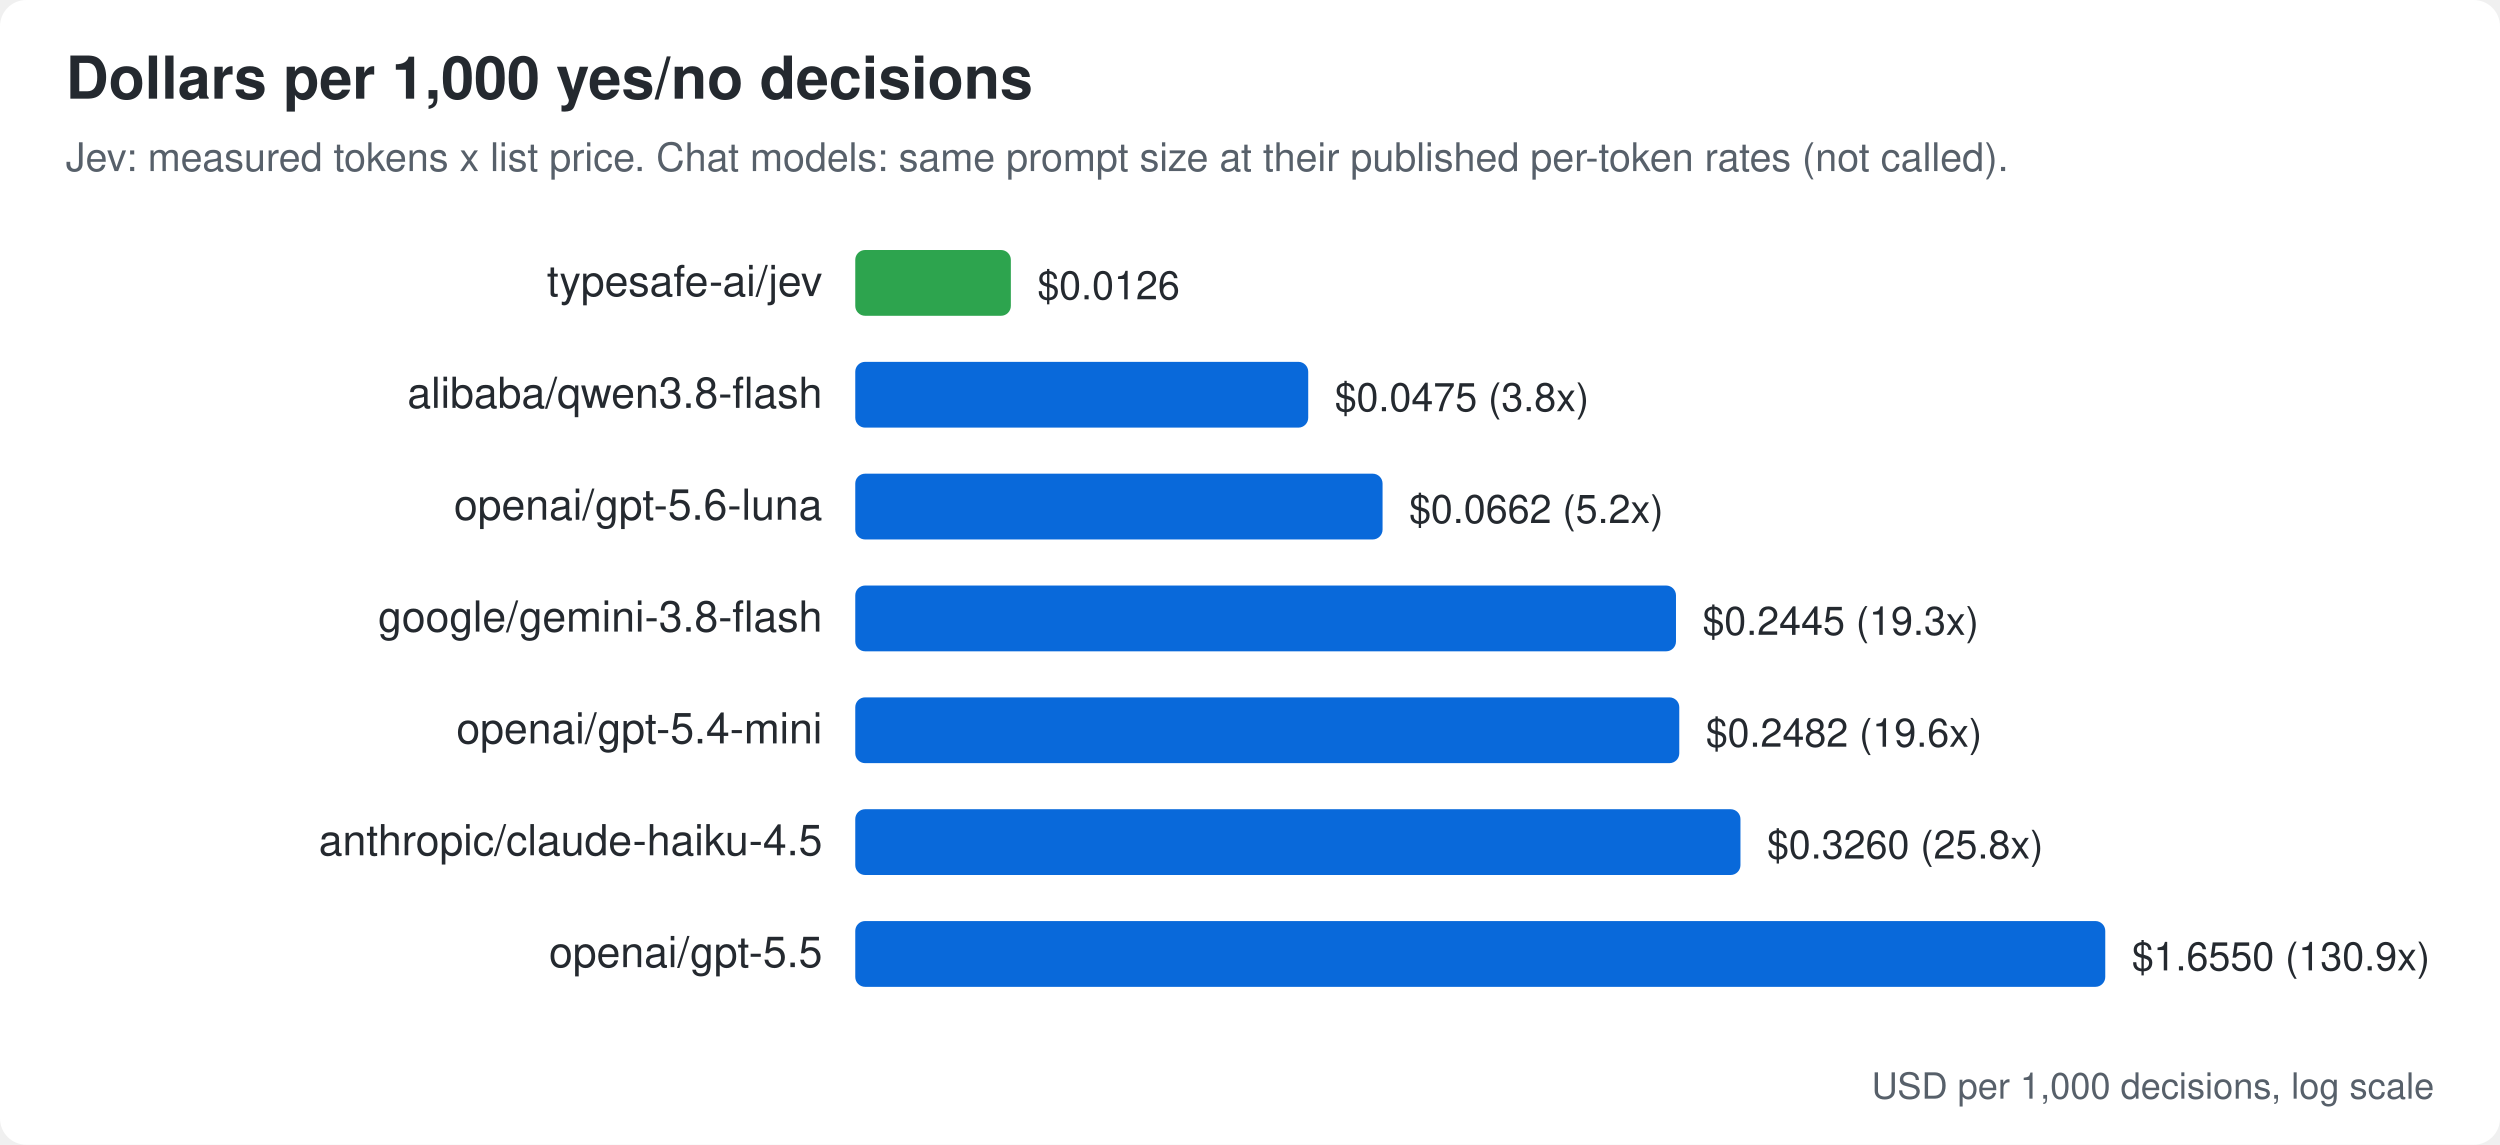
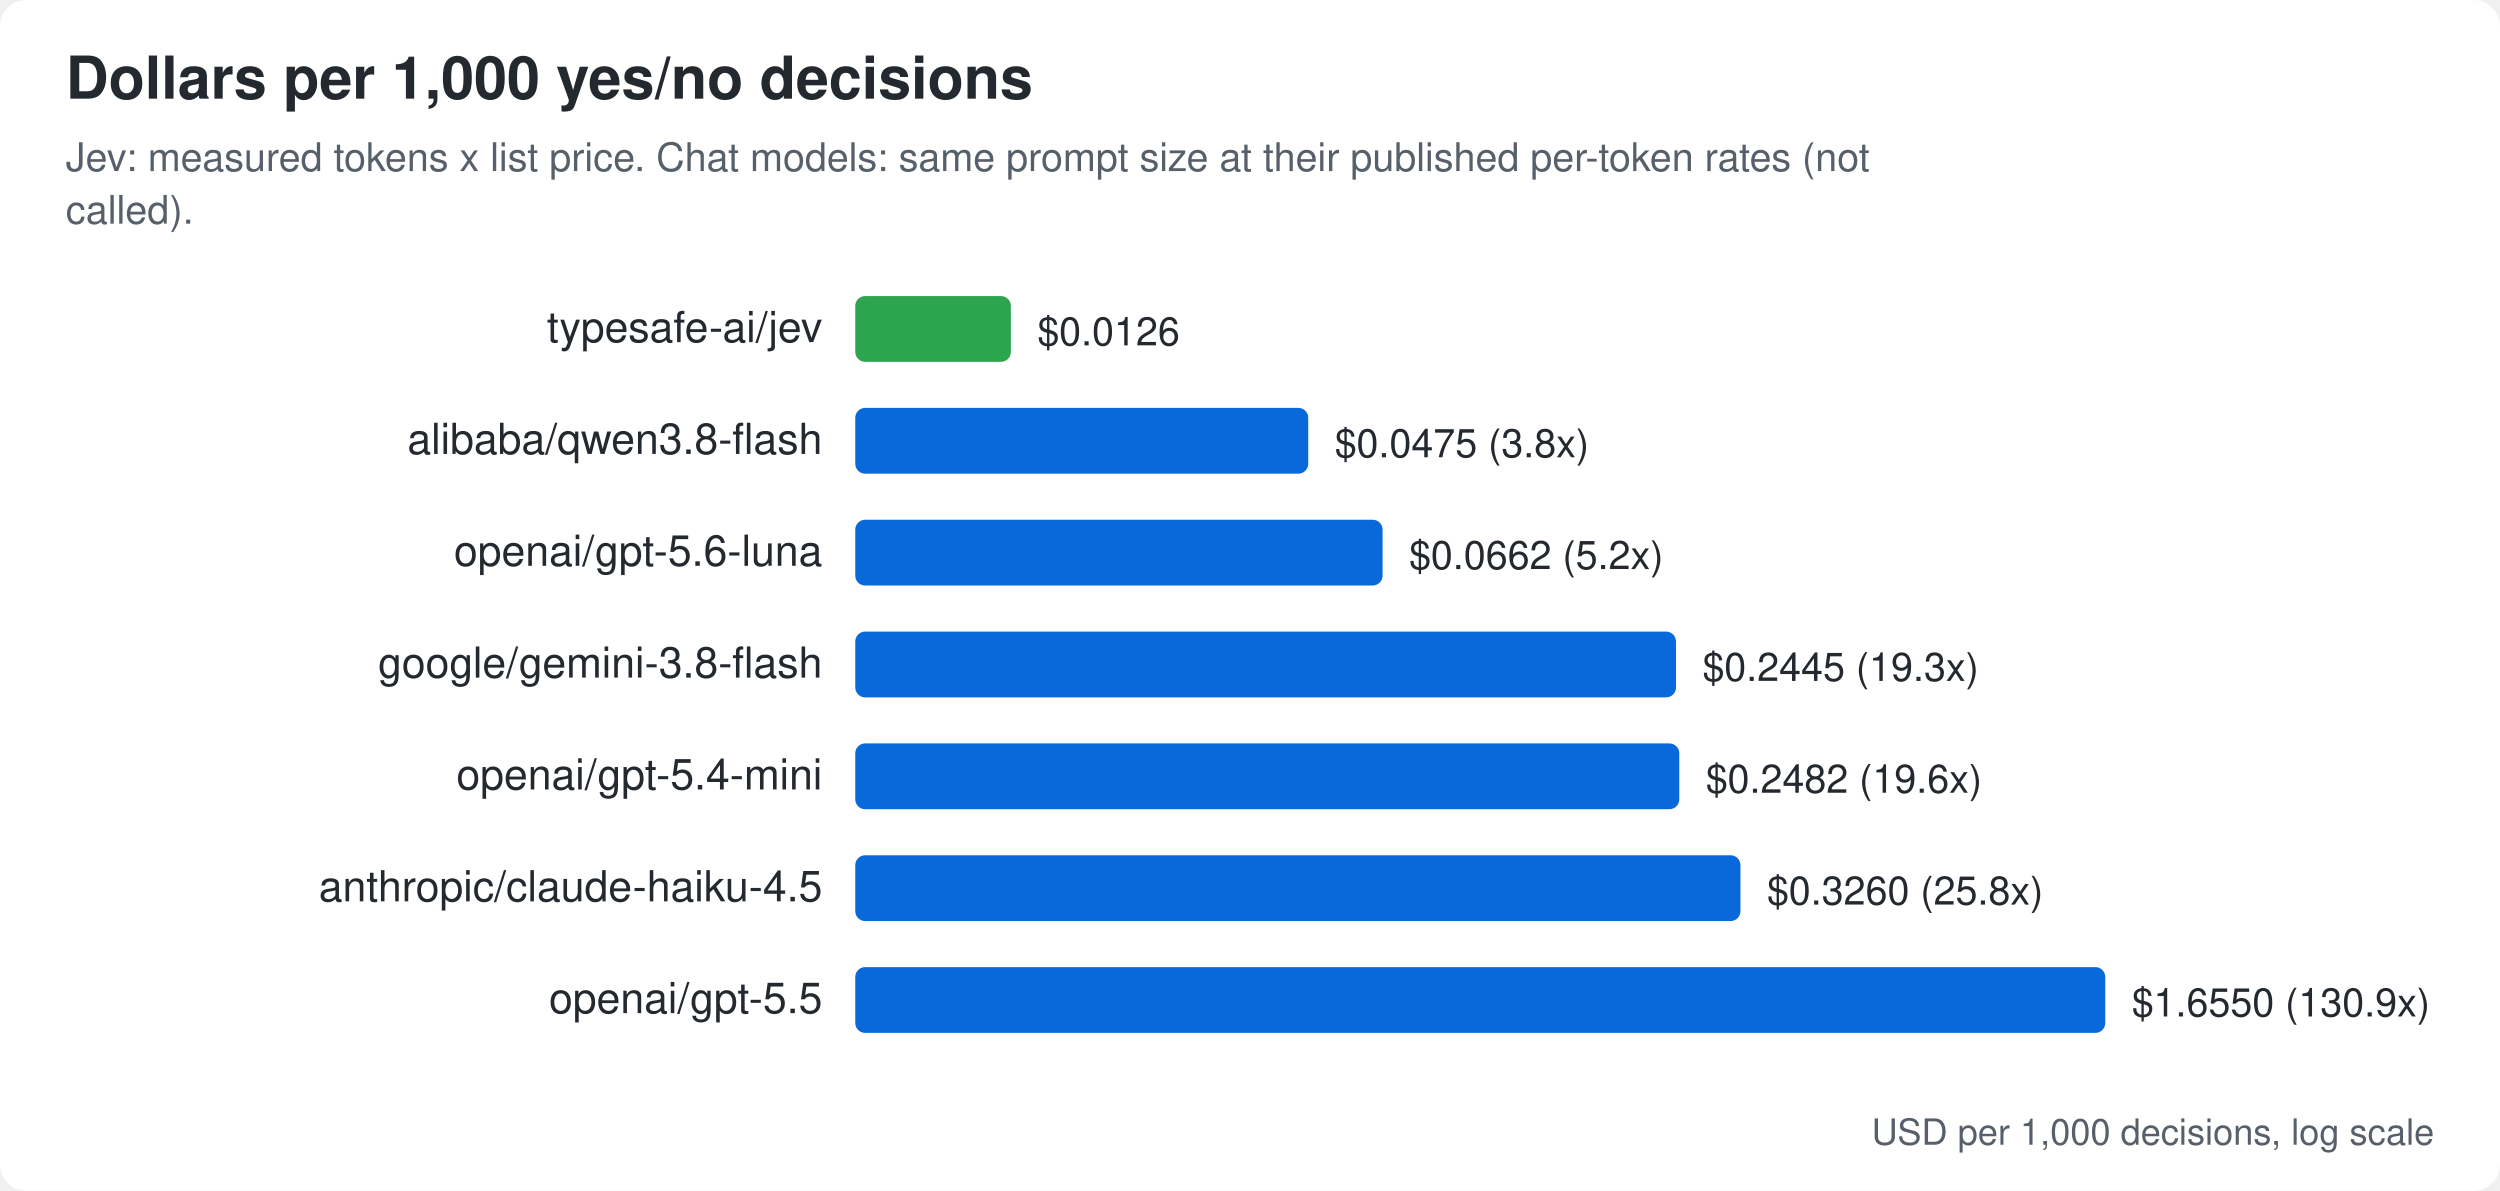
- <svg xmlns="http://www.w3.org/2000/svg" width="760" height="348" viewBox="0 0 760 348" font-family="-apple-system, Segoe UI, Helvetica, Arial, sans-serif">
-   <rect width="760" height="348" fill="white" rx="8" />
+ <svg xmlns="http://www.w3.org/2000/svg" width="760" height="362" viewBox="0 0 760 362" font-family="-apple-system, Segoe UI, Helvetica, Arial, sans-serif">
+   <rect width="760" height="362" fill="white" rx="8" />
  <text x="20" y="30" font-size="18" font-weight="600" fill="#24292f">Dollars per 1,000 yes/no decisions</text>
-   <text x="20" y="52" font-size="12" fill="#57606a">Jev: measured tokens x list price. Chat models: same prompt size at their published per-token rates (not called).</text>
-   <text x="250" y="90" font-size="13" fill="#24292f" text-anchor="end">typesafe-ai/jev</text>
-   <rect x="260" y="76" width="47.3" height="20" rx="3" fill="#2da44e" />
-   <text x="315.3" y="91" font-size="12" fill="#24292f">$0.0126</text>
-   <text x="250" y="124" font-size="13" fill="#24292f" text-anchor="end">alibaba/qwen3.8-flash</text>
-   <rect x="260" y="110" width="137.7" height="20" rx="3" fill="#0969da" />
-   <text x="405.7" y="125" font-size="12" fill="#24292f">$0.0475  (3.8x)</text>
-   <text x="250" y="158" font-size="13" fill="#24292f" text-anchor="end">openai/gpt-5.6-luna</text>
-   <rect x="260" y="144" width="160.3" height="20" rx="3" fill="#0969da" />
-   <text x="428.3" y="159" font-size="12" fill="#24292f">$0.0662  (5.2x)</text>
-   <text x="250" y="192" font-size="13" fill="#24292f" text-anchor="end">google/gemini-3.8-flash</text>
-   <rect x="260" y="178" width="249.5" height="20" rx="3" fill="#0969da" />
-   <text x="517.5" y="193" font-size="12" fill="#24292f">$0.2445  (19.3x)</text>
-   <text x="250" y="226" font-size="13" fill="#24292f" text-anchor="end">openai/gpt-5.4-mini</text>
-   <rect x="260" y="212" width="250.5" height="20" rx="3" fill="#0969da" />
-   <text x="518.5" y="227" font-size="12" fill="#24292f">$0.2482  (19.6x)</text>
-   <text x="250" y="260" font-size="13" fill="#24292f" text-anchor="end">anthropic/claude-haiku-4.5</text>
-   <rect x="260" y="246" width="269.1" height="20" rx="3" fill="#0969da" />
-   <text x="537.1" y="261" font-size="12" fill="#24292f">$0.3260  (25.8x)</text>
-   <text x="250" y="294" font-size="13" fill="#24292f" text-anchor="end">openai/gpt-5.5</text>
-   <rect x="260" y="280" width="380.0" height="20" rx="3" fill="#0969da" />
-   <text x="648.0" y="295" font-size="12" fill="#24292f">$1.6550  (130.9x)</text>
-   <text x="740" y="334" font-size="11" fill="#57606a" text-anchor="end">USD per 1,000 decisions, log scale</text>
+   <text x="20" y="52" font-size="12" fill="#57606a">Jev: measured tokens x list price. Chat models: same prompt size at their published per-token rates (not</text>
+   <text x="20" y="68" font-size="12" fill="#57606a">called).</text>
+   <text x="250" y="104" font-size="13" fill="#24292f" text-anchor="end">typesafe-ai/jev</text>
+   <rect x="260" y="90" width="47.3" height="20" rx="3" fill="#2da44e" />
+   <text x="315.3" y="105" font-size="12" fill="#24292f">$0.0126</text>
+   <text x="250" y="138" font-size="13" fill="#24292f" text-anchor="end">alibaba/qwen3.8-flash</text>
+   <rect x="260" y="124" width="137.7" height="20" rx="3" fill="#0969da" />
+   <text x="405.7" y="139" font-size="12" fill="#24292f">$0.0475  (3.8x)</text>
+   <text x="250" y="172" font-size="13" fill="#24292f" text-anchor="end">openai/gpt-5.6-luna</text>
+   <rect x="260" y="158" width="160.3" height="20" rx="3" fill="#0969da" />
+   <text x="428.3" y="173" font-size="12" fill="#24292f">$0.0662  (5.2x)</text>
+   <text x="250" y="206" font-size="13" fill="#24292f" text-anchor="end">google/gemini-3.8-flash</text>
+   <rect x="260" y="192" width="249.5" height="20" rx="3" fill="#0969da" />
+   <text x="517.5" y="207" font-size="12" fill="#24292f">$0.2445  (19.3x)</text>
+   <text x="250" y="240" font-size="13" fill="#24292f" text-anchor="end">openai/gpt-5.4-mini</text>
+   <rect x="260" y="226" width="250.5" height="20" rx="3" fill="#0969da" />
+   <text x="518.5" y="241" font-size="12" fill="#24292f">$0.2482  (19.6x)</text>
+   <text x="250" y="274" font-size="13" fill="#24292f" text-anchor="end">anthropic/claude-haiku-4.5</text>
+   <rect x="260" y="260" width="269.1" height="20" rx="3" fill="#0969da" />
+   <text x="537.1" y="275" font-size="12" fill="#24292f">$0.3260  (25.8x)</text>
+   <text x="250" y="308" font-size="13" fill="#24292f" text-anchor="end">openai/gpt-5.5</text>
+   <rect x="260" y="294" width="380.0" height="20" rx="3" fill="#0969da" />
+   <text x="648.0" y="309" font-size="12" fill="#24292f">$1.6550  (130.9x)</text>
+   <text x="740" y="348" font-size="11" fill="#57606a" text-anchor="end">USD per 1,000 decisions, log scale</text>
</svg>
